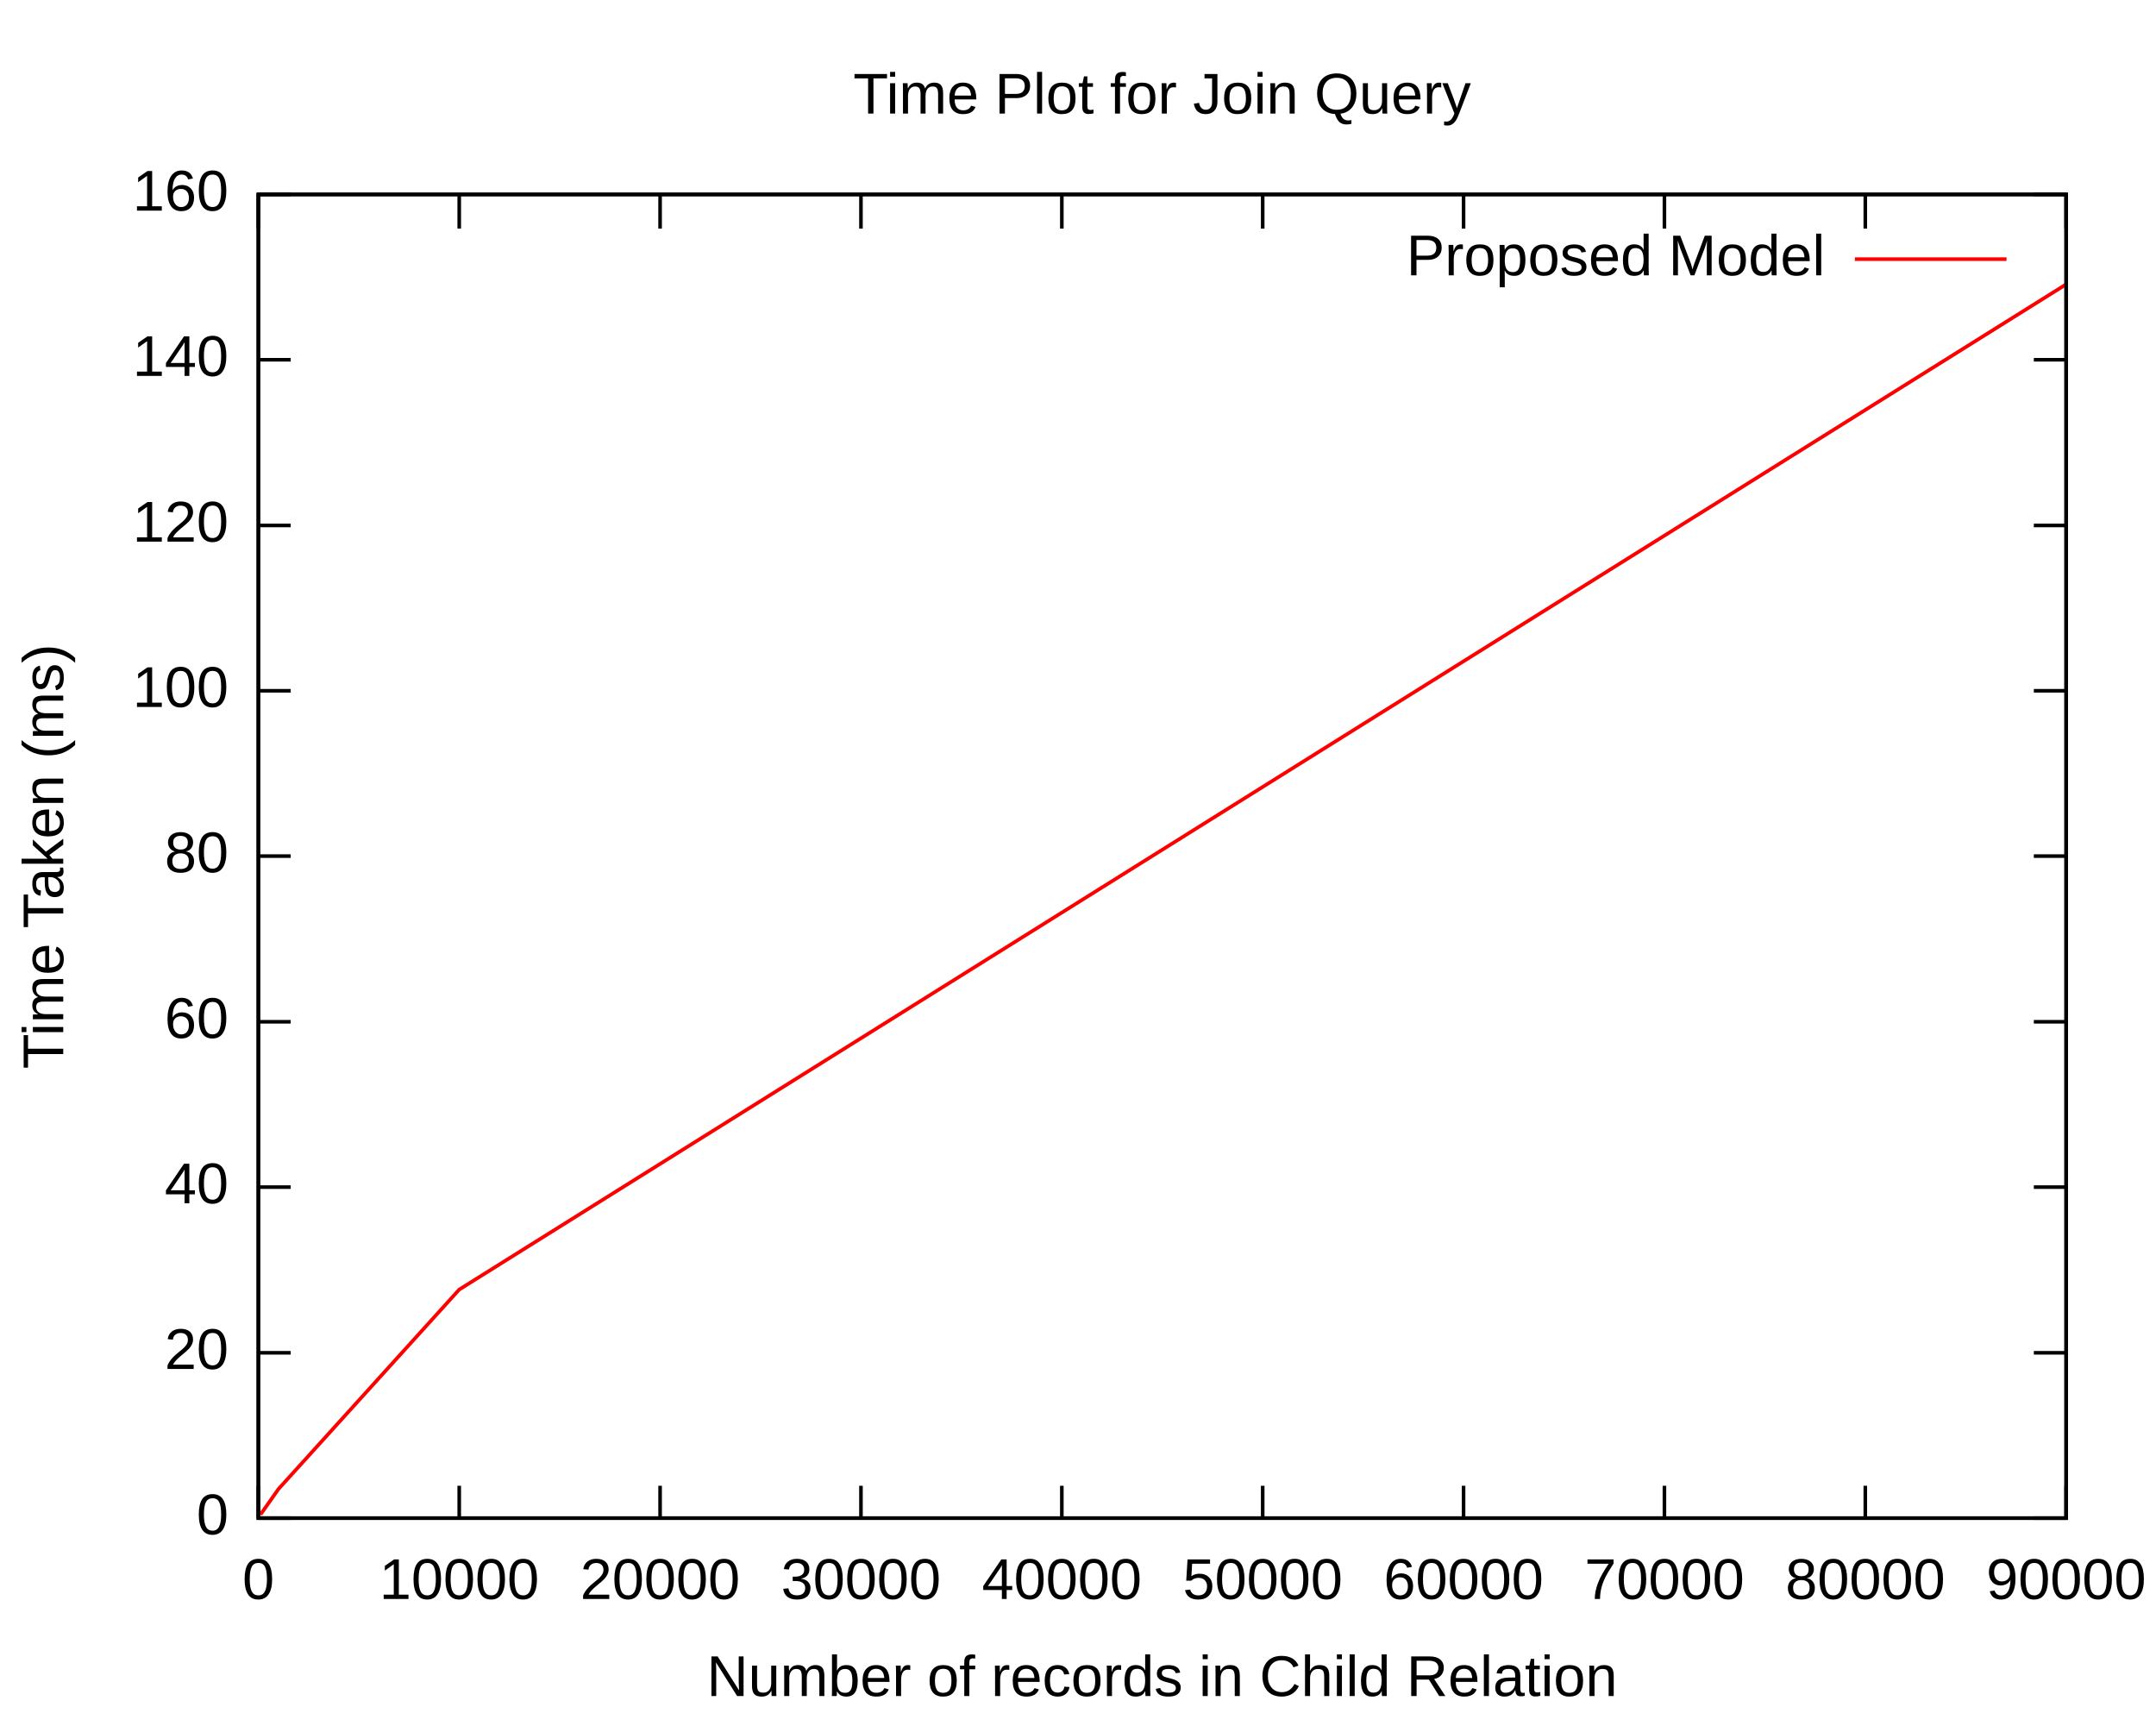
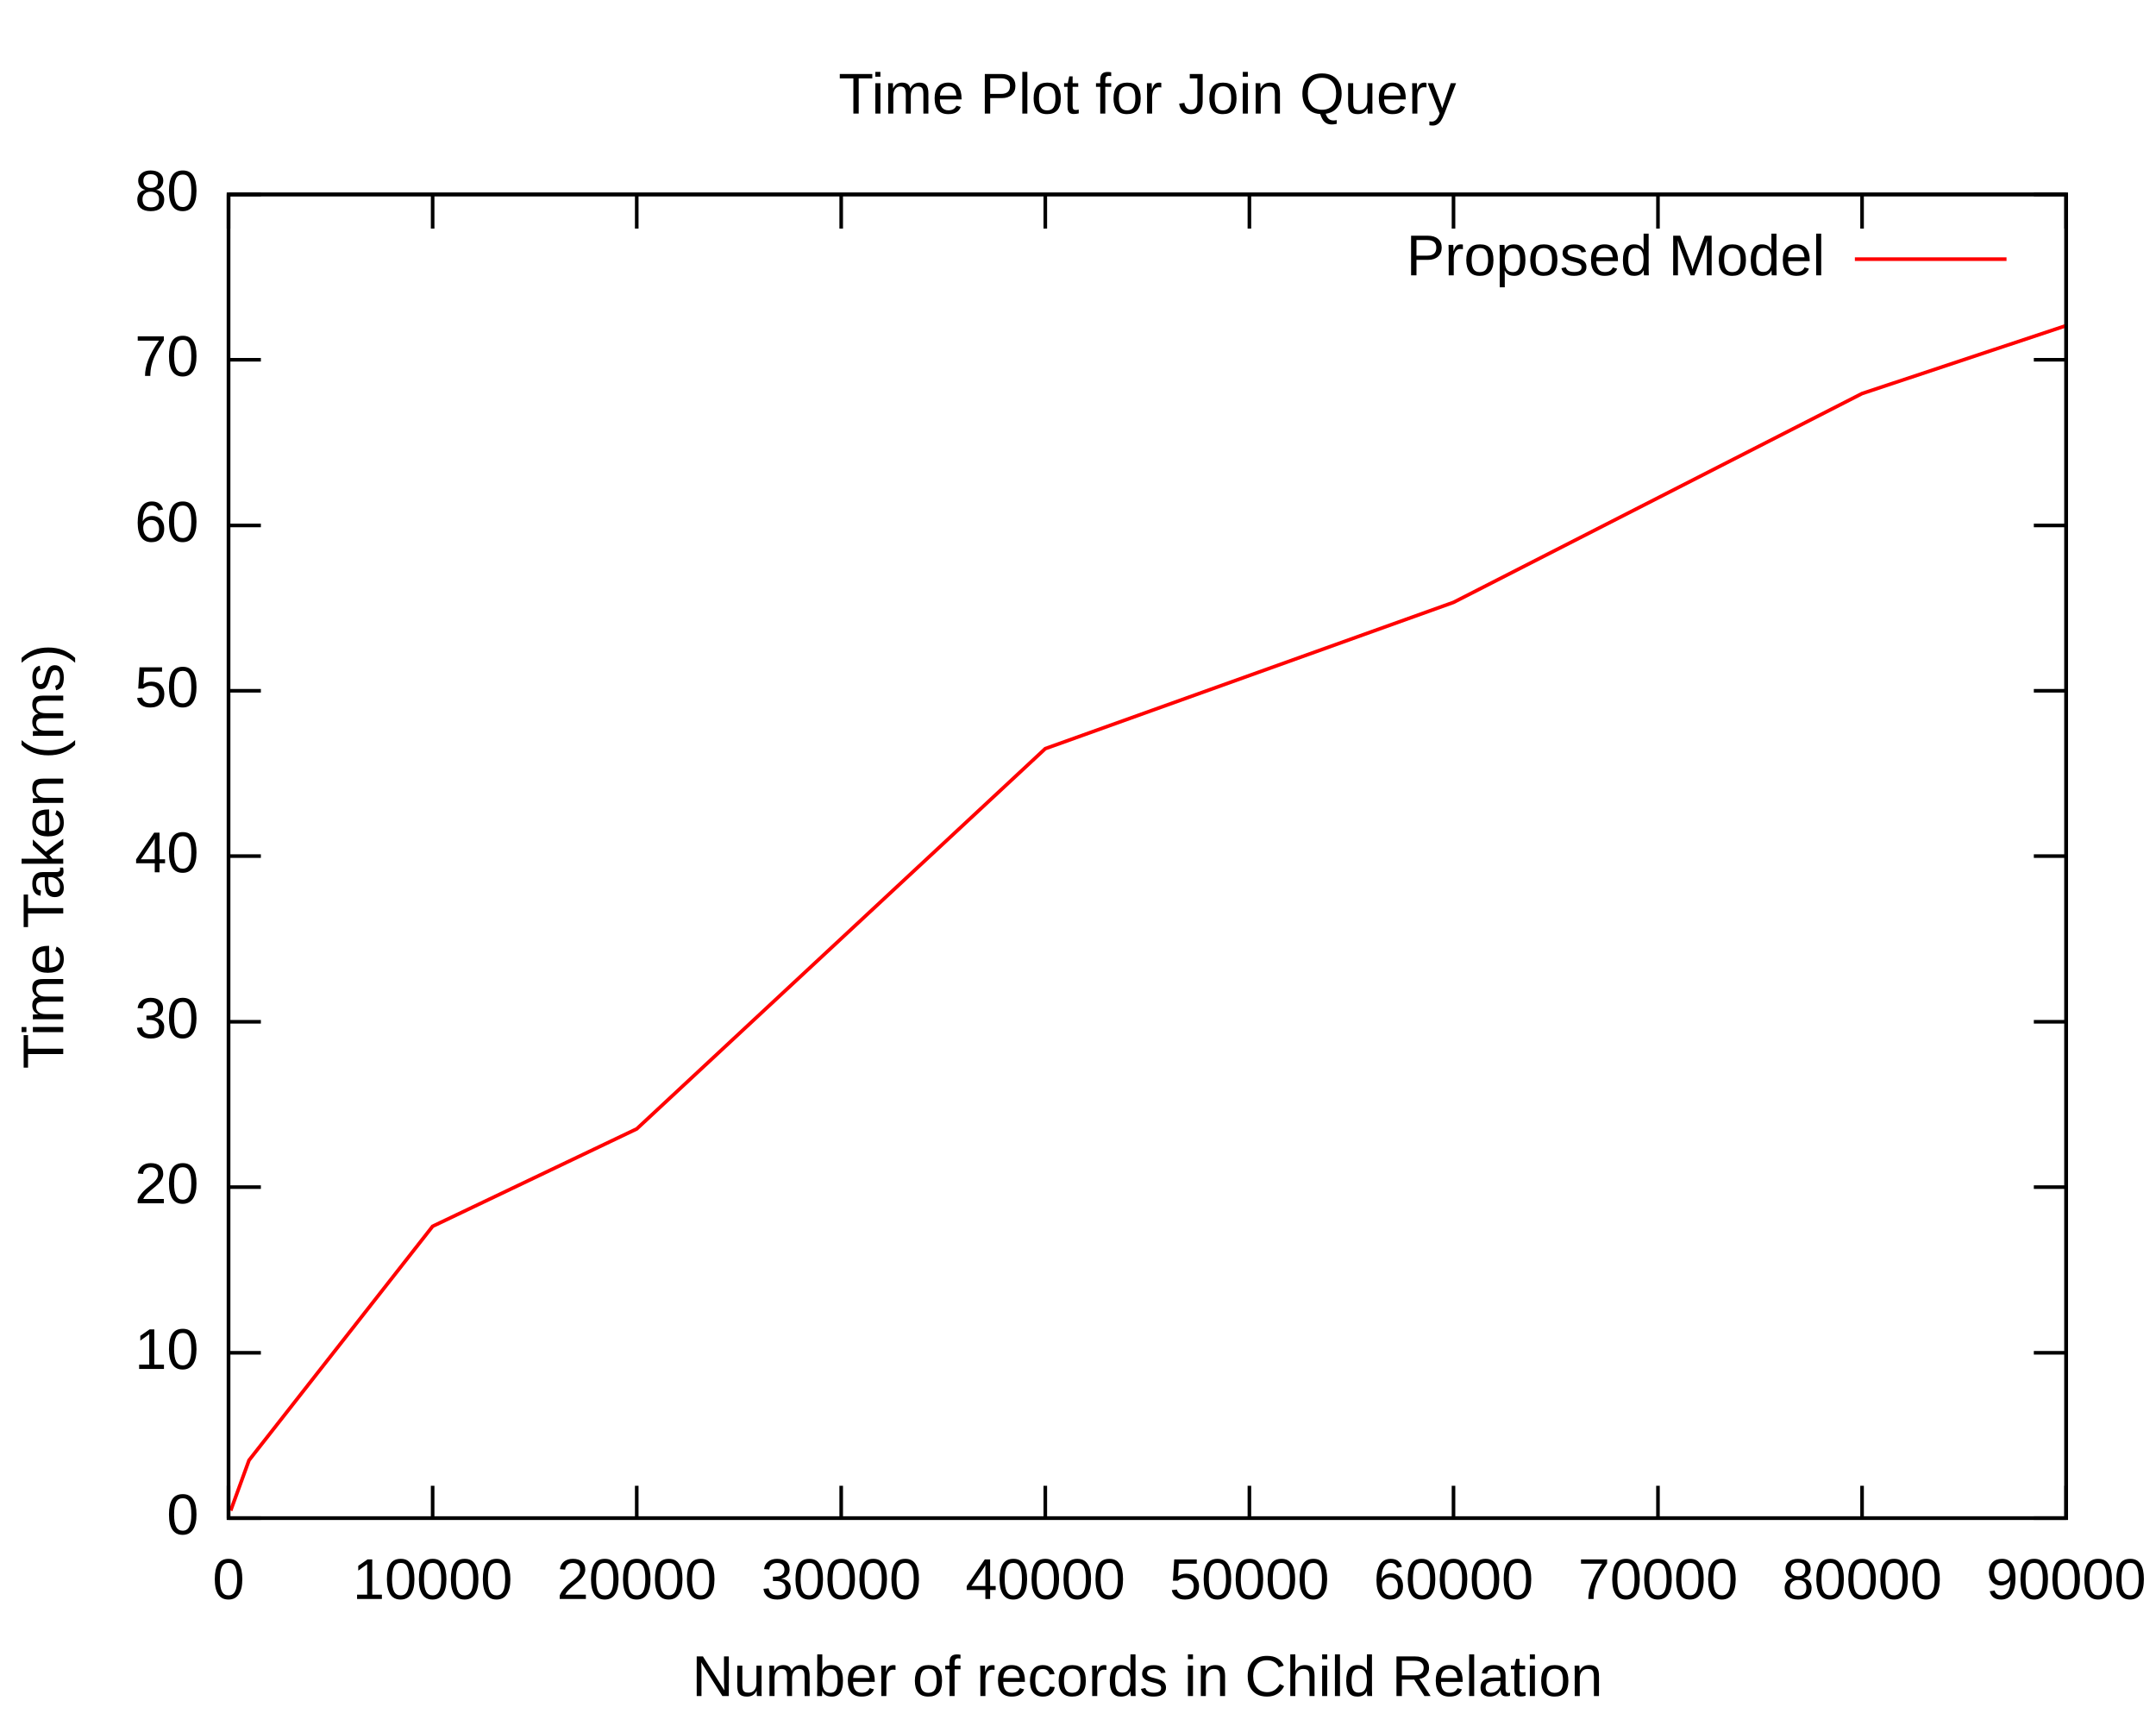
<svg xmlns="http://www.w3.org/2000/svg" xmlns:xlink="http://www.w3.org/1999/xlink" width="600" height="480" viewBox="0 0 600 480">
  <g id="gnuplot_canvas">
    <rect x="0" y="0" width="600" height="480" fill="none" />
    <defs>
      <circle id="gpDot" r="0.5" stroke-width="0.5" />
      <path id="gpPt0" stroke-width="0.222" stroke="currentColor" d="M-1,0 h2 M0,-1 v2" />
      <path id="gpPt1" stroke-width="0.222" stroke="currentColor" d="M-1,-1 L1,1 M1,-1 L-1,1" />
      <path id="gpPt2" stroke-width="0.222" stroke="currentColor" d="M-1,0 L1,0 M0,-1 L0,1 M-1,-1 L1,1 M-1,1 L1,-1" />
      <rect id="gpPt3" stroke-width="0.222" stroke="currentColor" x="-1" y="-1" width="2" height="2" />
      <rect id="gpPt4" stroke-width="0.222" stroke="currentColor" fill="currentColor" x="-1" y="-1" width="2" height="2" />
      <circle id="gpPt5" stroke-width="0.222" stroke="currentColor" cx="0" cy="0" r="1" />
      <use xlink:href="#gpPt5" id="gpPt6" fill="currentColor" stroke="none" />
      <path id="gpPt7" stroke-width="0.222" stroke="currentColor" d="M0,-1.33 L-1.33,0.67 L1.33,0.67 z" />
      <use xlink:href="#gpPt7" id="gpPt8" fill="currentColor" stroke="none" />
      <use xlink:href="#gpPt7" id="gpPt9" stroke="currentColor" transform="rotate(180)" />
      <use xlink:href="#gpPt9" id="gpPt10" fill="currentColor" stroke="none" />
      <use xlink:href="#gpPt3" id="gpPt11" stroke="currentColor" transform="rotate(45)" />
      <use xlink:href="#gpPt11" id="gpPt12" fill="currentColor" stroke="none" />
    </defs>
    <g style="fill:none; color:white; stroke:black; stroke-width:1.00; stroke-linecap:butt; stroke-linejoin:miter">
</g>
    <g style="fill:none; color:black; stroke:currentColor; stroke-width:1.00; stroke-linecap:butt; stroke-linejoin:miter">
-       <path stroke="black" d="M71.9,422.4 L80.9,422.4 M575.0,422.4 L566.0,422.4  h0.01" />
-       <g transform="translate(63.6,426.9)" style="stroke:none; fill:black; font-family:Arial; font-size:12.00pt; text-anchor:end">
+       <path stroke="black" d="M63.6,422.4 L72.6,422.4 M575.0,422.4 L566.0,422.4  h0.01" />
+       <g transform="translate(55.3,426.9)" style="stroke:none; fill:black; font-family:Arial; font-size:12.00pt; text-anchor:end">
        <text> 0</text>
      </g>
-       <path stroke="black" d="M71.9,376.4 L80.9,376.4 M575.0,376.4 L566.0,376.4  h0.01" />
-       <g transform="translate(63.6,380.9)" style="stroke:none; fill:black; font-family:Arial; font-size:12.00pt; text-anchor:end">
+       <path stroke="black" d="M63.6,376.4 L72.6,376.4 M575.0,376.4 L566.0,376.4  h0.01" />
+       <g transform="translate(55.3,380.9)" style="stroke:none; fill:black; font-family:Arial; font-size:12.00pt; text-anchor:end">
+         <text> 10</text>
+       </g>
+       <path stroke="black" d="M63.6,330.3 L72.6,330.3 M575.0,330.3 L566.0,330.3  h0.01" />
+       <g transform="translate(55.3,334.8)" style="stroke:none; fill:black; font-family:Arial; font-size:12.00pt; text-anchor:end">
        <text> 20</text>
      </g>
-       <path stroke="black" d="M71.9,330.3 L80.9,330.3 M575.0,330.3 L566.0,330.3  h0.01" />
-       <g transform="translate(63.6,334.8)" style="stroke:none; fill:black; font-family:Arial; font-size:12.00pt; text-anchor:end">
+       <path stroke="black" d="M63.6,284.3 L72.6,284.3 M575.0,284.3 L566.0,284.3  h0.01" />
+       <g transform="translate(55.3,288.8)" style="stroke:none; fill:black; font-family:Arial; font-size:12.00pt; text-anchor:end">
+         <text> 30</text>
+       </g>
+       <path stroke="black" d="M63.6,238.2 L72.6,238.2 M575.0,238.2 L566.0,238.2  h0.01" />
+       <g transform="translate(55.3,242.7)" style="stroke:none; fill:black; font-family:Arial; font-size:12.00pt; text-anchor:end">
        <text> 40</text>
      </g>
-       <path stroke="black" d="M71.9,284.3 L80.9,284.3 M575.0,284.3 L566.0,284.3  h0.01" />
-       <g transform="translate(63.6,288.8)" style="stroke:none; fill:black; font-family:Arial; font-size:12.00pt; text-anchor:end">
+       <path stroke="black" d="M63.6,192.2 L72.6,192.2 M575.0,192.2 L566.0,192.2  h0.01" />
+       <g transform="translate(55.3,196.7)" style="stroke:none; fill:black; font-family:Arial; font-size:12.00pt; text-anchor:end">
+         <text> 50</text>
+       </g>
+       <path stroke="black" d="M63.6,146.2 L72.6,146.2 M575.0,146.2 L566.0,146.2  h0.01" />
+       <g transform="translate(55.3,150.7)" style="stroke:none; fill:black; font-family:Arial; font-size:12.00pt; text-anchor:end">
        <text> 60</text>
      </g>
-       <path stroke="black" d="M71.9,238.2 L80.9,238.2 M575.0,238.2 L566.0,238.2  h0.01" />
-       <g transform="translate(63.6,242.7)" style="stroke:none; fill:black; font-family:Arial; font-size:12.00pt; text-anchor:end">
+       <path stroke="black" d="M63.6,100.1 L72.6,100.1 M575.0,100.1 L566.0,100.1  h0.01" />
+       <g transform="translate(55.3,104.6)" style="stroke:none; fill:black; font-family:Arial; font-size:12.00pt; text-anchor:end">
+         <text> 70</text>
+       </g>
+       <path stroke="black" d="M63.6,54.1 L72.6,54.1 M575.0,54.1 L566.0,54.1  h0.01" />
+       <g transform="translate(55.3,58.6)" style="stroke:none; fill:black; font-family:Arial; font-size:12.00pt; text-anchor:end">
        <text> 80</text>
      </g>
-       <path stroke="black" d="M71.9,192.2 L80.9,192.2 M575.0,192.2 L566.0,192.2  h0.01" />
-       <g transform="translate(63.6,196.7)" style="stroke:none; fill:black; font-family:Arial; font-size:12.00pt; text-anchor:end">
-         <text> 100</text>
-       </g>
-       <path stroke="black" d="M71.9,146.2 L80.9,146.2 M575.0,146.2 L566.0,146.2  h0.01" />
-       <g transform="translate(63.6,150.7)" style="stroke:none; fill:black; font-family:Arial; font-size:12.00pt; text-anchor:end">
-         <text> 120</text>
-       </g>
-       <path stroke="black" d="M71.9,100.1 L80.9,100.1 M575.0,100.1 L566.0,100.1  h0.01" />
-       <g transform="translate(63.6,104.6)" style="stroke:none; fill:black; font-family:Arial; font-size:12.00pt; text-anchor:end">
-         <text> 140</text>
-       </g>
-       <path stroke="black" d="M71.9,54.1 L80.9,54.1 M575.0,54.1 L566.0,54.1  h0.01" />
-       <g transform="translate(63.6,58.6)" style="stroke:none; fill:black; font-family:Arial; font-size:12.00pt; text-anchor:end">
-         <text> 160</text>
-       </g>
-       <path stroke="black" d="M71.9,422.4 L71.9,413.4 M71.9,54.1 L71.9,63.1  h0.01" />
-       <g transform="translate(71.9,444.9)" style="stroke:none; fill:black; font-family:Arial; font-size:12.00pt; text-anchor:middle">
+       <path stroke="black" d="M63.6,422.4 L63.6,413.4 M63.6,54.1 L63.6,63.1  h0.01" />
+       <g transform="translate(63.6,444.9)" style="stroke:none; fill:black; font-family:Arial; font-size:12.00pt; text-anchor:middle">
        <text> 0</text>
      </g>
-       <path stroke="black" d="M127.8,422.4 L127.8,413.4 M127.8,54.1 L127.8,63.1  h0.01" />
-       <g transform="translate(127.8,444.9)" style="stroke:none; fill:black; font-family:Arial; font-size:12.00pt; text-anchor:middle">
+       <path stroke="black" d="M120.4,422.4 L120.4,413.4 M120.4,54.1 L120.4,63.1  h0.01" />
+       <g transform="translate(120.4,444.9)" style="stroke:none; fill:black; font-family:Arial; font-size:12.00pt; text-anchor:middle">
        <text> 10000</text>
      </g>
-       <path stroke="black" d="M183.7,422.4 L183.7,413.4 M183.7,54.1 L183.7,63.1  h0.01" />
-       <g transform="translate(183.7,444.9)" style="stroke:none; fill:black; font-family:Arial; font-size:12.00pt; text-anchor:middle">
+       <path stroke="black" d="M177.2,422.4 L177.2,413.4 M177.2,54.1 L177.2,63.1  h0.01" />
+       <g transform="translate(177.2,444.9)" style="stroke:none; fill:black; font-family:Arial; font-size:12.00pt; text-anchor:middle">
        <text> 20000</text>
      </g>
-       <path stroke="black" d="M239.6,422.4 L239.6,413.4 M239.6,54.1 L239.6,63.1  h0.01" />
-       <g transform="translate(239.6,444.9)" style="stroke:none; fill:black; font-family:Arial; font-size:12.00pt; text-anchor:middle">
+       <path stroke="black" d="M234.1,422.4 L234.1,413.4 M234.1,54.1 L234.1,63.1  h0.01" />
+       <g transform="translate(234.1,444.9)" style="stroke:none; fill:black; font-family:Arial; font-size:12.00pt; text-anchor:middle">
        <text> 30000</text>
      </g>
-       <path stroke="black" d="M295.5,422.4 L295.5,413.4 M295.5,54.1 L295.5,63.1  h0.01" />
-       <g transform="translate(295.5,444.9)" style="stroke:none; fill:black; font-family:Arial; font-size:12.00pt; text-anchor:middle">
+       <path stroke="black" d="M290.9,422.4 L290.9,413.4 M290.9,54.1 L290.9,63.1  h0.01" />
+       <g transform="translate(290.9,444.9)" style="stroke:none; fill:black; font-family:Arial; font-size:12.00pt; text-anchor:middle">
        <text> 40000</text>
      </g>
-       <path stroke="black" d="M351.4,422.4 L351.4,413.4 M351.4,54.1 L351.4,63.1  h0.01" />
-       <g transform="translate(351.4,444.9)" style="stroke:none; fill:black; font-family:Arial; font-size:12.00pt; text-anchor:middle">
+       <path stroke="black" d="M347.7,422.4 L347.7,413.4 M347.7,54.1 L347.7,63.1  h0.01" />
+       <g transform="translate(347.7,444.9)" style="stroke:none; fill:black; font-family:Arial; font-size:12.00pt; text-anchor:middle">
        <text> 50000</text>
      </g>
-       <path stroke="black" d="M407.3,422.4 L407.3,413.4 M407.3,54.1 L407.3,63.1  h0.01" />
-       <g transform="translate(407.3,444.9)" style="stroke:none; fill:black; font-family:Arial; font-size:12.00pt; text-anchor:middle">
+       <path stroke="black" d="M404.5,422.4 L404.5,413.4 M404.5,54.1 L404.5,63.1  h0.01" />
+       <g transform="translate(404.5,444.9)" style="stroke:none; fill:black; font-family:Arial; font-size:12.00pt; text-anchor:middle">
        <text> 60000</text>
      </g>
-       <path stroke="black" d="M463.2,422.4 L463.2,413.4 M463.2,54.1 L463.2,63.1  h0.01" />
-       <g transform="translate(463.2,444.9)" style="stroke:none; fill:black; font-family:Arial; font-size:12.00pt; text-anchor:middle">
+       <path stroke="black" d="M461.4,422.4 L461.4,413.4 M461.4,54.1 L461.4,63.1  h0.01" />
+       <g transform="translate(461.4,444.9)" style="stroke:none; fill:black; font-family:Arial; font-size:12.00pt; text-anchor:middle">
        <text> 70000</text>
      </g>
-       <path stroke="black" d="M519.1,422.4 L519.1,413.4 M519.1,54.1 L519.1,63.1  h0.01" />
-       <g transform="translate(519.1,444.9)" style="stroke:none; fill:black; font-family:Arial; font-size:12.00pt; text-anchor:middle">
+       <path stroke="black" d="M518.2,422.4 L518.2,413.4 M518.2,54.1 L518.2,63.1  h0.01" />
+       <g transform="translate(518.2,444.9)" style="stroke:none; fill:black; font-family:Arial; font-size:12.00pt; text-anchor:middle">
        <text> 80000</text>
      </g>
      <path stroke="black" d="M575.0,422.4 L575.0,413.4 M575.0,54.1 L575.0,63.1  h0.01" />
      <g transform="translate(575.0,444.9)" style="stroke:none; fill:black; font-family:Arial; font-size:12.00pt; text-anchor:middle">
        <text> 90000</text>
      </g>
-       <path stroke="black" d="M71.9,54.1 L71.9,422.4 L575.0,422.4 L575.0,54.1 L71.9,54.1 Z  h0.01" />
+       <path stroke="black" d="M63.6,54.1 L63.6,422.4 L575.0,422.4 L575.0,54.1 L63.6,54.1 Z  h0.01" />
      <g transform="translate(17.6,238.3) rotate(270)" style="stroke:none; fill:black; font-family:Arial; font-size:12.00pt; text-anchor:middle">
        <text>Time Taken (ms)</text>
      </g>
-       <g transform="translate(323.4,471.9)" style="stroke:none; fill:black; font-family:Arial; font-size:12.00pt; text-anchor:middle">
+       <g transform="translate(319.3,471.9)" style="stroke:none; fill:black; font-family:Arial; font-size:12.00pt; text-anchor:middle">
        <text>Number of records in Child Relation</text>
      </g>
-       <g transform="translate(323.4,31.6)" style="stroke:none; fill:black; font-family:Arial; font-size:12.00pt; text-anchor:middle">
+       <g transform="translate(319.3,31.6)" style="stroke:none; fill:black; font-family:Arial; font-size:12.00pt; text-anchor:middle">
        <text>Time Plot for Join Query</text>
      </g>
    </g>
    <g id="gnuplot_plot_1">
      <g style="fill:none; color:red; stroke:currentColor; stroke-width:1.00; stroke-linecap:butt; stroke-linejoin:miter">
        <g transform="translate(507.9,76.6)" style="stroke:none; fill:black; font-family:Arial; font-size:12.00pt; text-anchor:end">
          <text>Proposed Model</text>
        </g>
-         <path d="M516.2,72.1 L558.4,72.1 M72.5,421.4 L77.5,414.3 L127.8,358.8 L575.0,79.1  h0.01" />
+         <path d="M516.2,72.1 L558.4,72.1 M64.2,420.3 L69.3,406.3 L120.4,341.2 L177.2,314.1 L290.9,208.3 L404.5,167.6    L518.2,109.5 L575.0,90.6  h0.01" />
      </g>
    </g>
    <g style="fill:none; color:black; stroke:currentColor; stroke-width:1.00; stroke-linecap:butt; stroke-linejoin:miter">
-       <path stroke="black" d="M71.9,54.1 L71.9,422.4 L575.0,422.4 L575.0,54.1 L71.9,54.1 Z  h0.01" />
+       <path stroke="black" d="M63.6,54.1 L63.6,422.4 L575.0,422.4 L575.0,54.1 L63.6,54.1 Z  h0.01" />
    </g>
  </g>
</svg>
